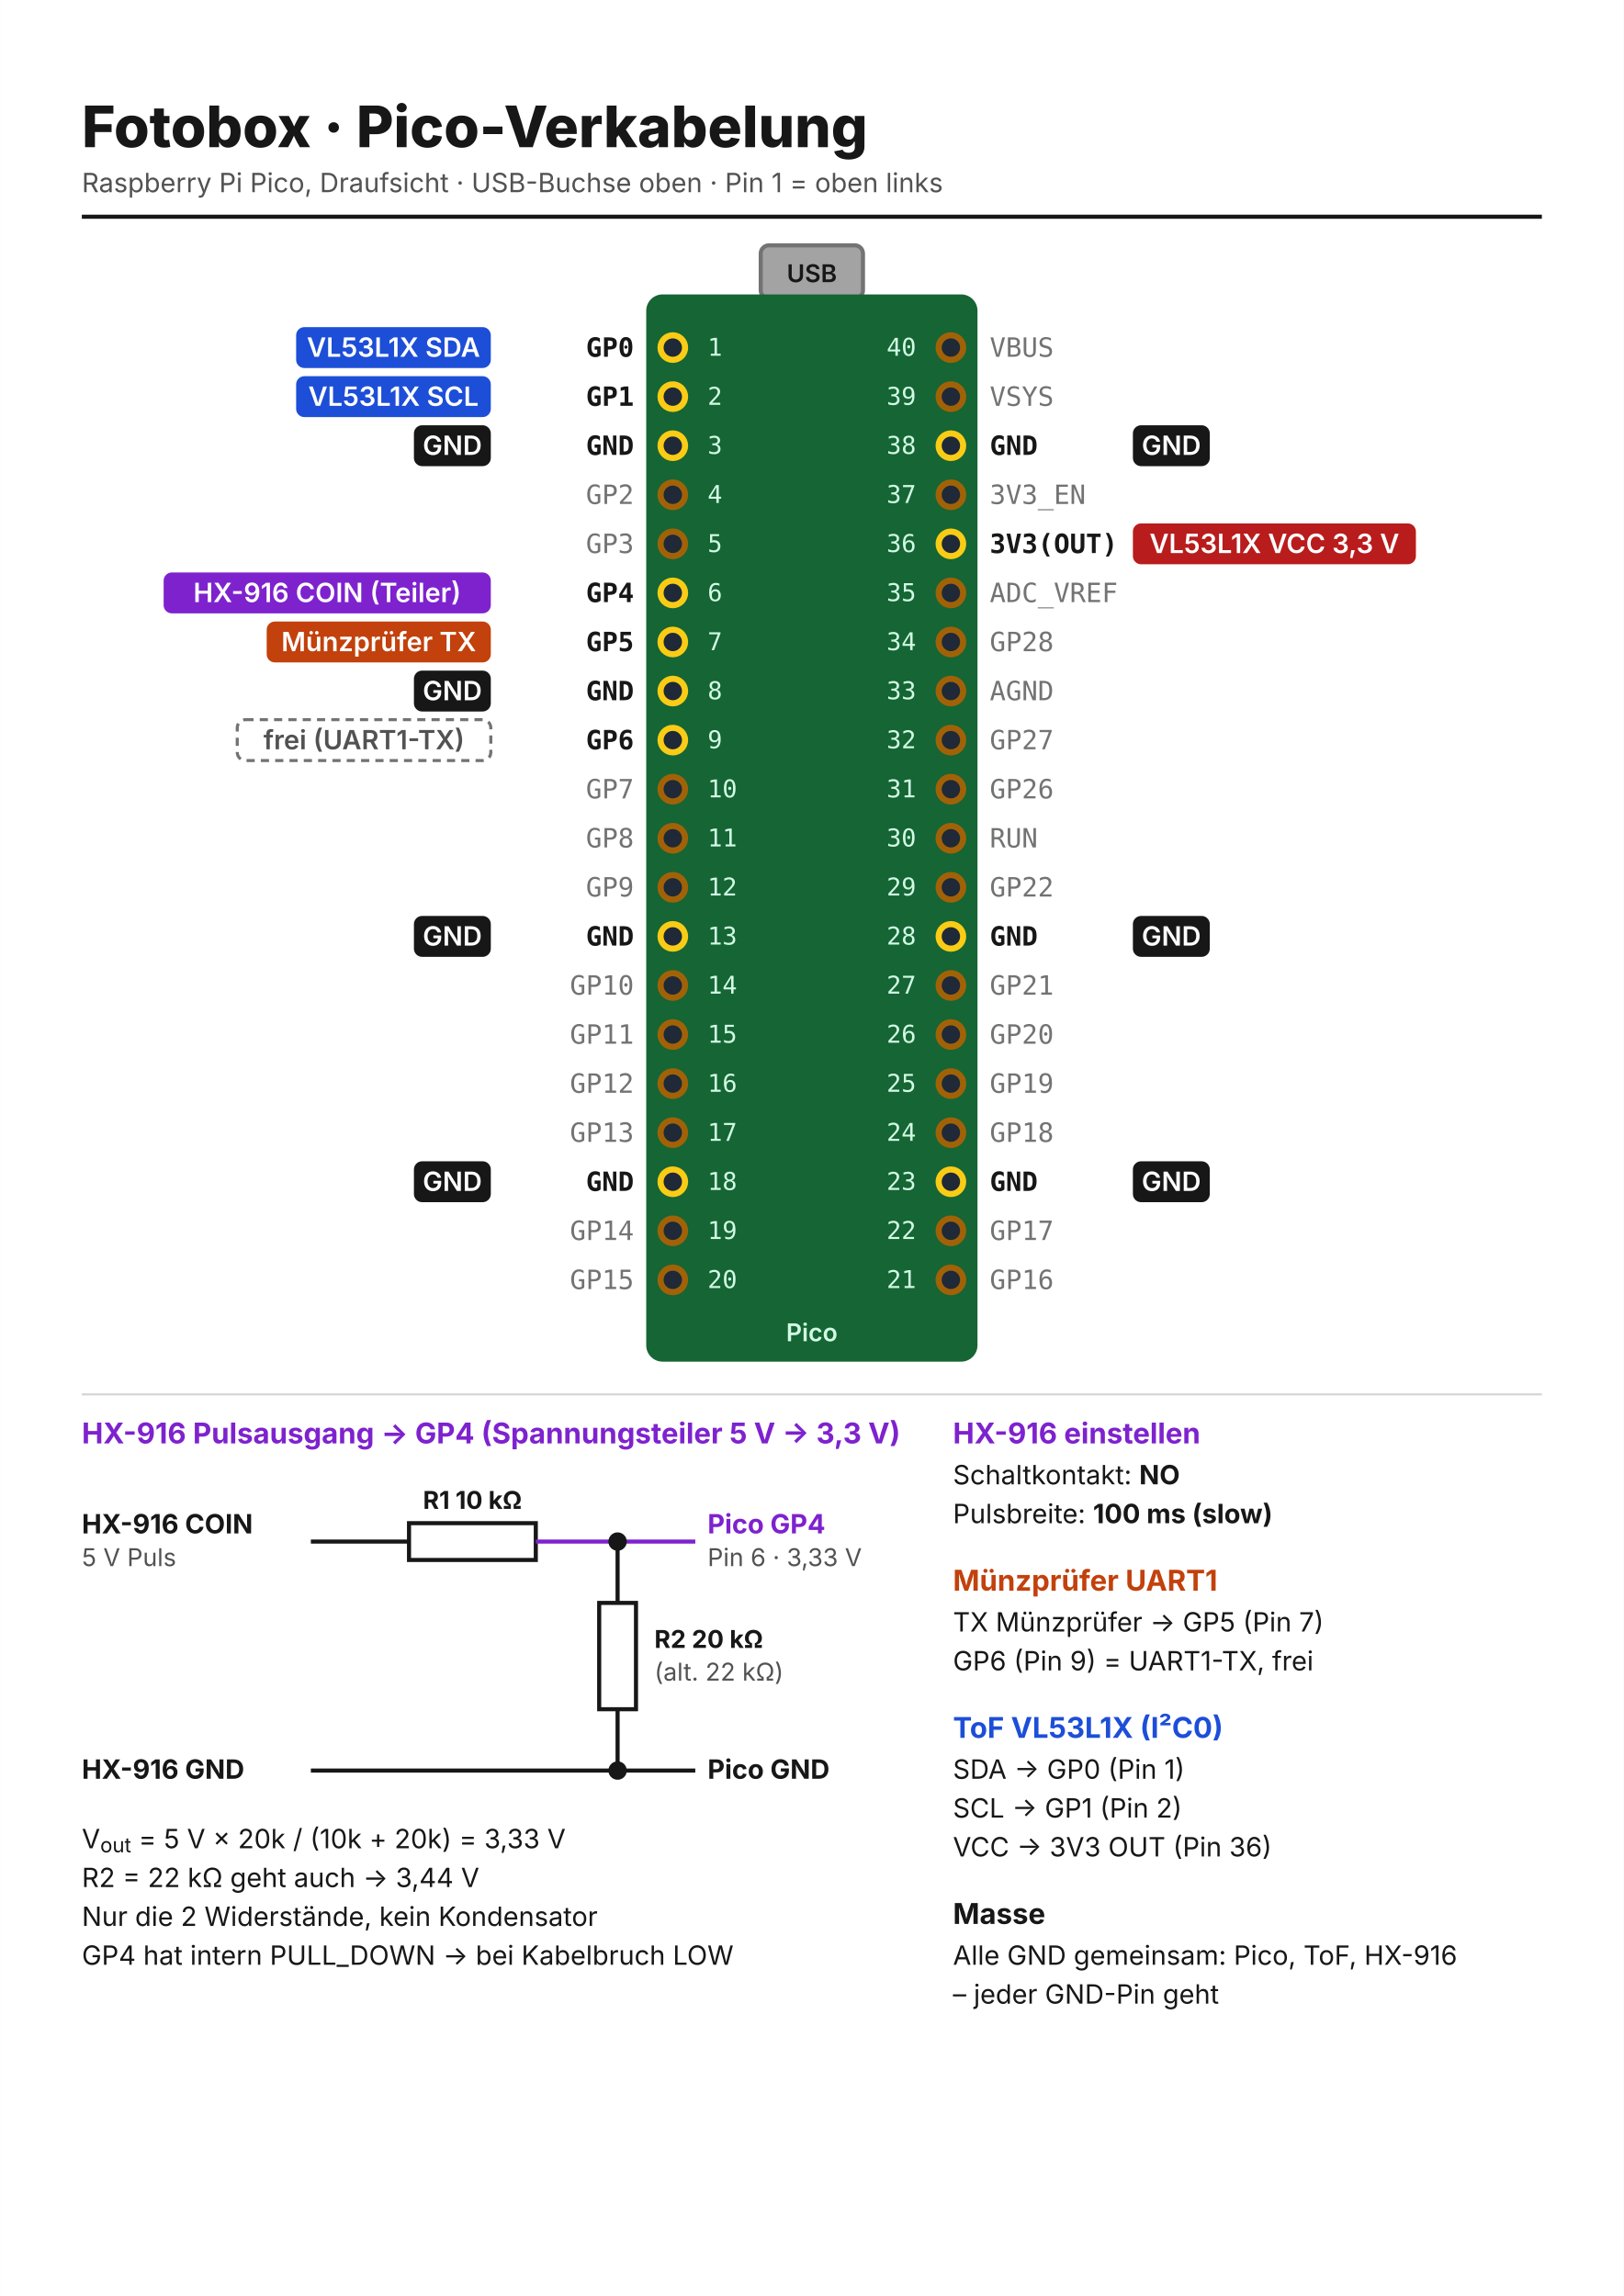
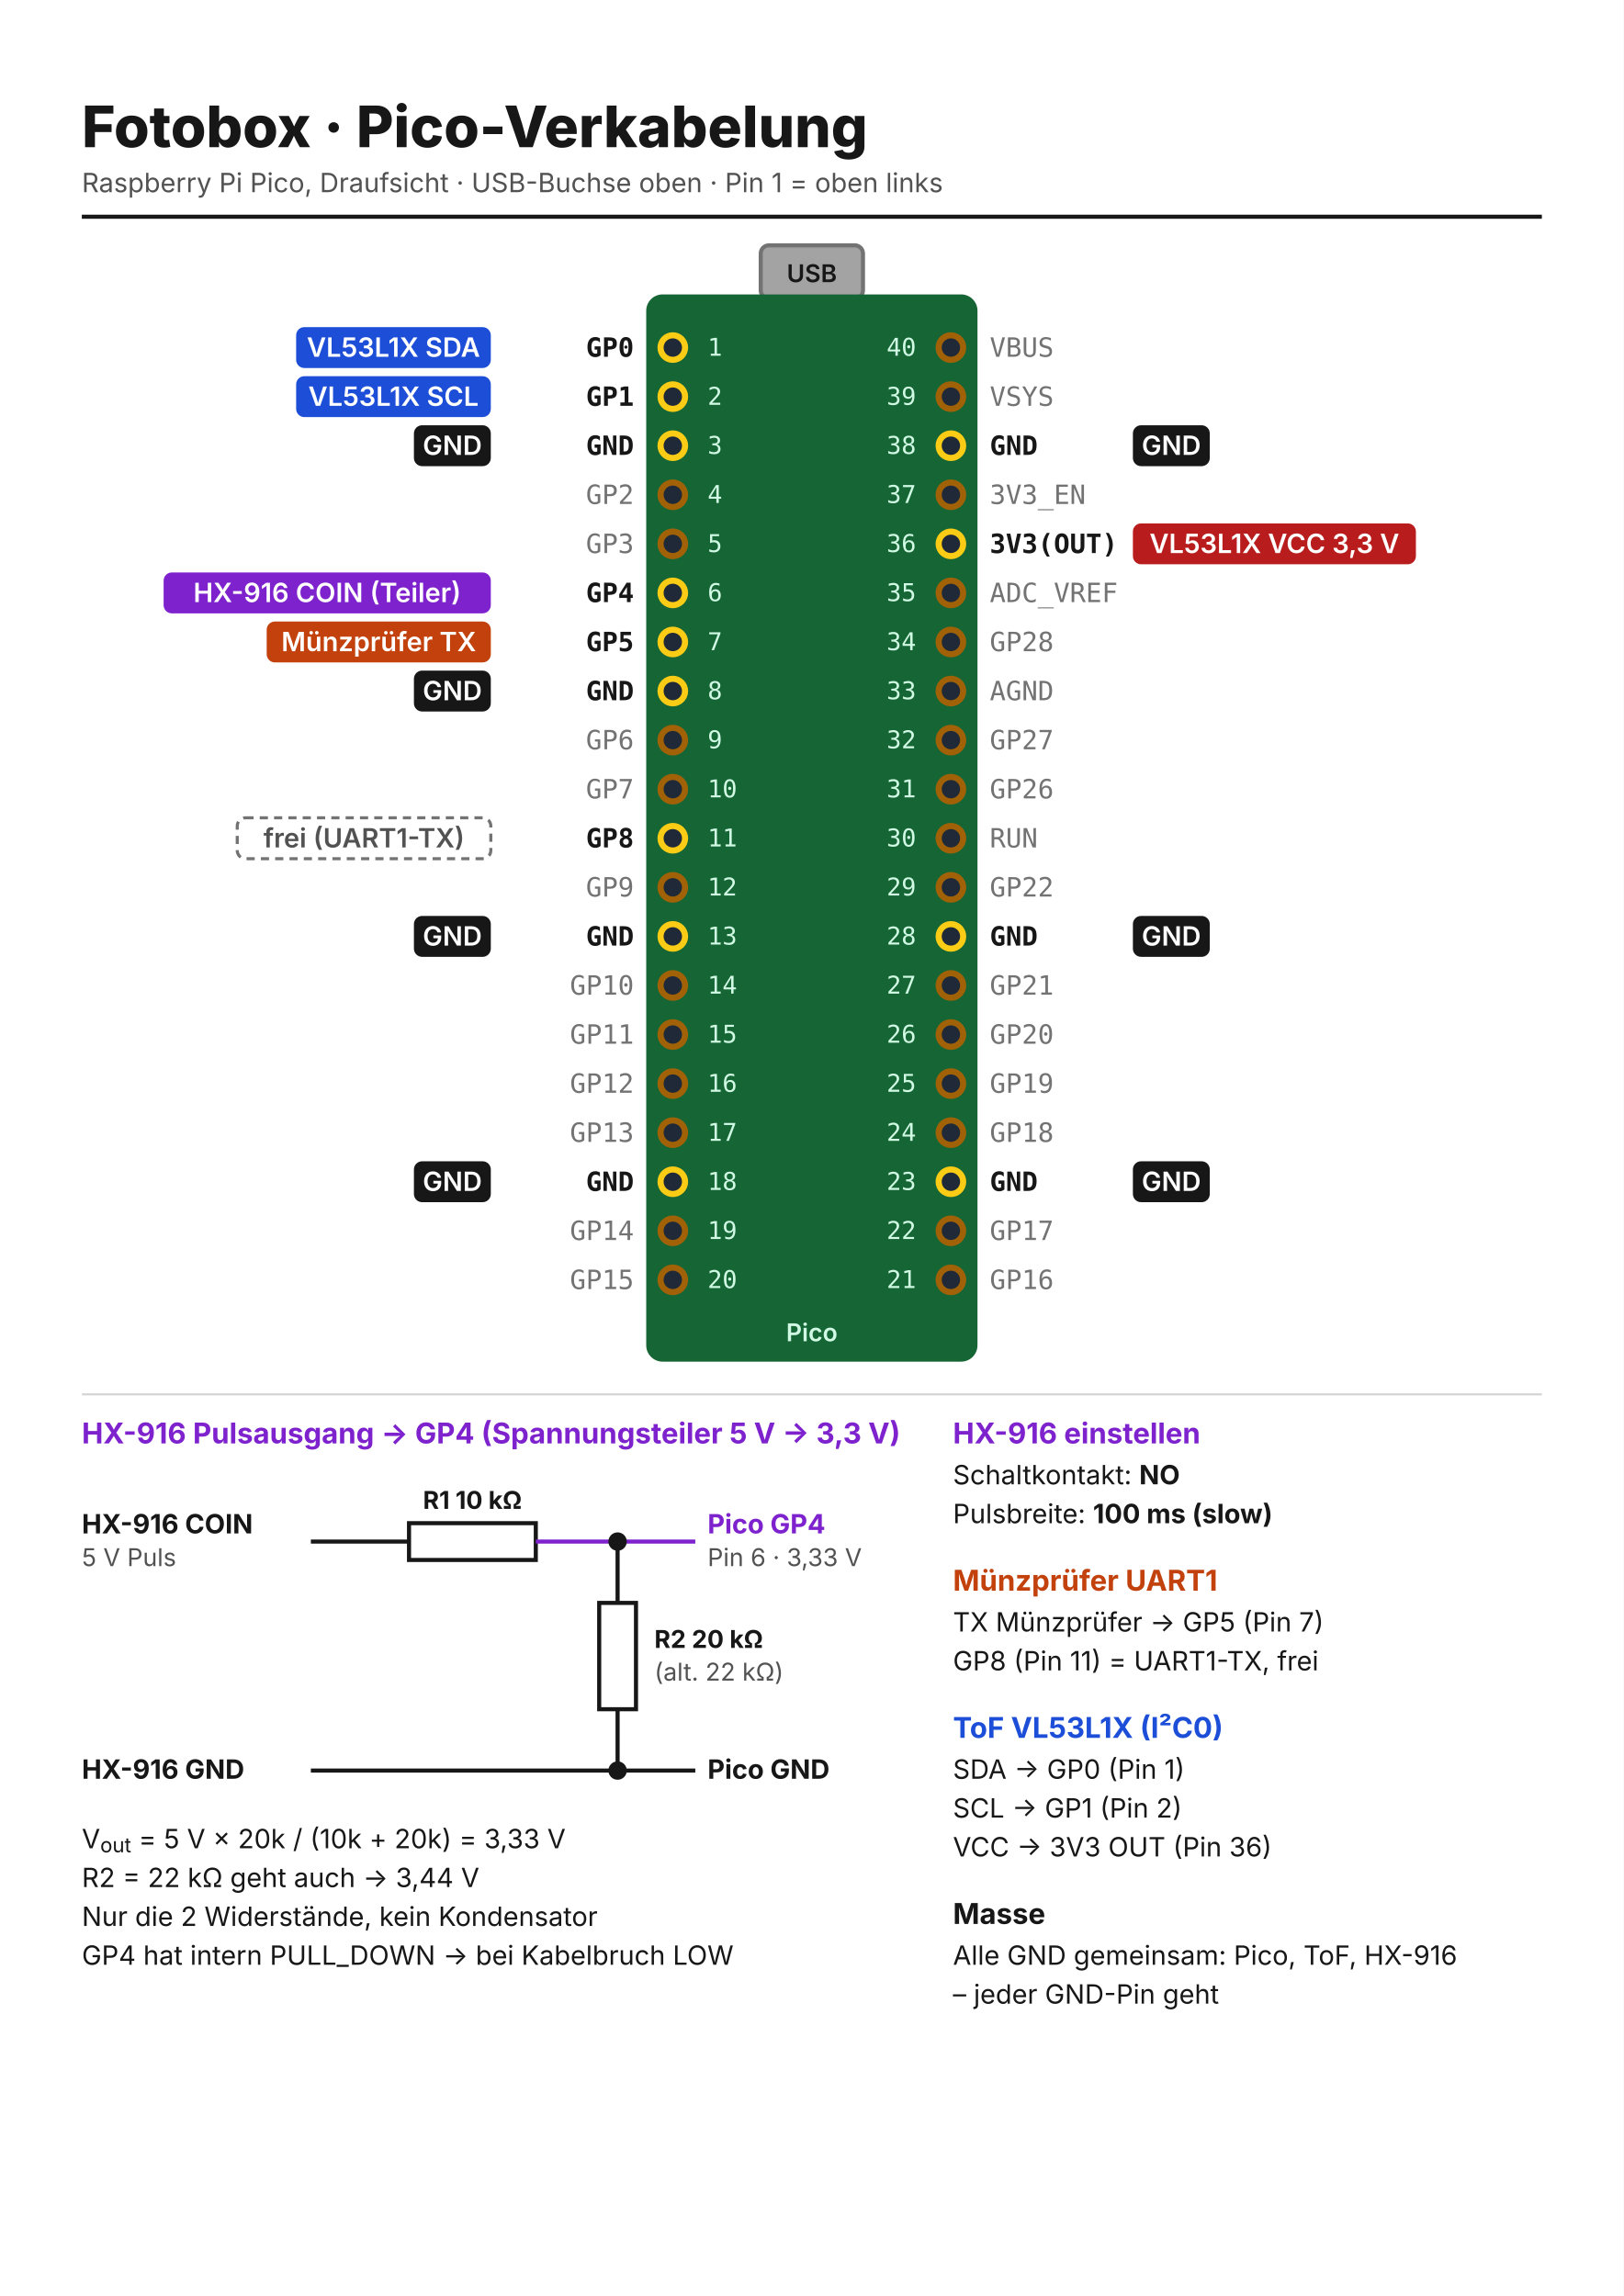
<svg xmlns="http://www.w3.org/2000/svg" width="210mm" height="297mm" viewBox="0 0 794 1123">
  <rect width="794" height="1123" fill="#fff" />
  <text x="40" y="72" font-family="Inter, Helvetica, Arial, sans-serif" font-size="28" font-weight="800" fill="#171717" text-anchor="start">Fotobox · Pico-Verkabelung</text>
  <text x="40" y="94" font-family="Inter, Helvetica, Arial, sans-serif" font-size="13" font-weight="400" fill="#525252" text-anchor="start">Raspberry Pi Pico, Draufsicht · USB-Buchse oben · Pin 1 = oben links</text>
  <line x1="40" y1="106" x2="754" y2="106" stroke="#171717" stroke-width="2" />
  <rect x="372" y="120" width="50" height="26" rx="4" fill="#a3a3a3" stroke="#737373" stroke-width="2" />
  <text x="397" y="138" font-family="Inter, Helvetica, Arial, sans-serif" font-size="12" font-weight="600" fill="#171717" text-anchor="middle">USB</text>
  <rect x="316" y="144" width="162" height="522" rx="8" fill="#166534" />
  <text x="397" y="656" font-family="Inter, Helvetica, Arial, sans-serif" font-size="12" font-weight="600" fill="#d1fae5" text-anchor="middle">Pico</text>
  <circle cx="329" cy="170.0" r="6" fill="#1f2937" stroke="#facc15" stroke-width="3" />
  <text x="346" y="174.0" font-family="JetBrains Mono, Consolas, Menlo, monospace" font-size="12" font-weight="400" fill="#d1fae5" text-anchor="start">1</text>
  <text x="310" y="174.5" font-family="JetBrains Mono, Consolas, Menlo, monospace" font-size="13" font-weight="700" fill="#171717" text-anchor="end">GP0</text>
  <rect x="144.8" y="160.0" width="95.2" height="20" rx="4" fill="#1d4ed8" />
  <text x="192.4" y="174.5" font-family="Inter, Helvetica, Arial, sans-serif" font-size="13" font-weight="600" fill="#fff" text-anchor="middle">VL53L1X SDA</text>
  <circle cx="465" cy="170.0" r="6" fill="#1f2937" stroke="#a16207" stroke-width="3" />
  <text x="448" y="174.0" font-family="JetBrains Mono, Consolas, Menlo, monospace" font-size="12" font-weight="400" fill="#d1fae5" text-anchor="end">40</text>
  <text x="484" y="174.5" font-family="JetBrains Mono, Consolas, Menlo, monospace" font-size="13" font-weight="400" fill="#737373" text-anchor="start">VBUS</text>
  <circle cx="329" cy="194.0" r="6" fill="#1f2937" stroke="#facc15" stroke-width="3" />
  <text x="346" y="198.0" font-family="JetBrains Mono, Consolas, Menlo, monospace" font-size="12" font-weight="400" fill="#d1fae5" text-anchor="start">2</text>
  <text x="310" y="198.5" font-family="JetBrains Mono, Consolas, Menlo, monospace" font-size="13" font-weight="700" fill="#171717" text-anchor="end">GP1</text>
  <rect x="144.8" y="184.0" width="95.2" height="20" rx="4" fill="#1d4ed8" />
  <text x="192.4" y="198.5" font-family="Inter, Helvetica, Arial, sans-serif" font-size="13" font-weight="600" fill="#fff" text-anchor="middle">VL53L1X SCL</text>
  <circle cx="465" cy="194.0" r="6" fill="#1f2937" stroke="#a16207" stroke-width="3" />
  <text x="448" y="198.0" font-family="JetBrains Mono, Consolas, Menlo, monospace" font-size="12" font-weight="400" fill="#d1fae5" text-anchor="end">39</text>
  <text x="484" y="198.5" font-family="JetBrains Mono, Consolas, Menlo, monospace" font-size="13" font-weight="400" fill="#737373" text-anchor="start">VSYS</text>
  <circle cx="329" cy="218.0" r="6" fill="#1f2937" stroke="#facc15" stroke-width="3" />
  <text x="346" y="222.0" font-family="JetBrains Mono, Consolas, Menlo, monospace" font-size="12" font-weight="400" fill="#d1fae5" text-anchor="start">3</text>
  <text x="310" y="222.5" font-family="JetBrains Mono, Consolas, Menlo, monospace" font-size="13" font-weight="700" fill="#171717" text-anchor="end">GND</text>
  <rect x="202.4" y="208.0" width="37.6" height="20" rx="4" fill="#171717" />
  <text x="221.2" y="222.5" font-family="Inter, Helvetica, Arial, sans-serif" font-size="13" font-weight="600" fill="#fff" text-anchor="middle">GND</text>
  <circle cx="465" cy="218.0" r="6" fill="#1f2937" stroke="#facc15" stroke-width="3" />
  <text x="448" y="222.0" font-family="JetBrains Mono, Consolas, Menlo, monospace" font-size="12" font-weight="400" fill="#d1fae5" text-anchor="end">38</text>
  <text x="484" y="222.5" font-family="JetBrains Mono, Consolas, Menlo, monospace" font-size="13" font-weight="700" fill="#171717" text-anchor="start">GND</text>
  <rect x="554.0" y="208.0" width="37.6" height="20" rx="4" fill="#171717" />
  <text x="572.8" y="222.5" font-family="Inter, Helvetica, Arial, sans-serif" font-size="13" font-weight="600" fill="#fff" text-anchor="middle">GND</text>
  <circle cx="329" cy="242.0" r="6" fill="#1f2937" stroke="#a16207" stroke-width="3" />
  <text x="346" y="246.0" font-family="JetBrains Mono, Consolas, Menlo, monospace" font-size="12" font-weight="400" fill="#d1fae5" text-anchor="start">4</text>
  <text x="310" y="246.5" font-family="JetBrains Mono, Consolas, Menlo, monospace" font-size="13" font-weight="400" fill="#737373" text-anchor="end">GP2</text>
  <circle cx="465" cy="242.0" r="6" fill="#1f2937" stroke="#a16207" stroke-width="3" />
  <text x="448" y="246.0" font-family="JetBrains Mono, Consolas, Menlo, monospace" font-size="12" font-weight="400" fill="#d1fae5" text-anchor="end">37</text>
  <text x="484" y="246.5" font-family="JetBrains Mono, Consolas, Menlo, monospace" font-size="13" font-weight="400" fill="#737373" text-anchor="start">3V3_EN</text>
  <circle cx="329" cy="266.0" r="6" fill="#1f2937" stroke="#a16207" stroke-width="3" />
  <text x="346" y="270.0" font-family="JetBrains Mono, Consolas, Menlo, monospace" font-size="12" font-weight="400" fill="#d1fae5" text-anchor="start">5</text>
  <text x="310" y="270.5" font-family="JetBrains Mono, Consolas, Menlo, monospace" font-size="13" font-weight="400" fill="#737373" text-anchor="end">GP3</text>
  <circle cx="465" cy="266.0" r="6" fill="#1f2937" stroke="#facc15" stroke-width="3" />
  <text x="448" y="270.0" font-family="JetBrains Mono, Consolas, Menlo, monospace" font-size="12" font-weight="400" fill="#d1fae5" text-anchor="end">36</text>
  <text x="484" y="270.5" font-family="JetBrains Mono, Consolas, Menlo, monospace" font-size="13" font-weight="700" fill="#171717" text-anchor="start">3V3(OUT)</text>
  <rect x="554.0" y="256.0" width="138.4" height="20" rx="4" fill="#b91c1c" />
  <text x="623.2" y="270.5" font-family="Inter, Helvetica, Arial, sans-serif" font-size="13" font-weight="600" fill="#fff" text-anchor="middle">VL53L1X VCC 3,3 V</text>
  <circle cx="329" cy="290.0" r="6" fill="#1f2937" stroke="#facc15" stroke-width="3" />
  <text x="346" y="294.0" font-family="JetBrains Mono, Consolas, Menlo, monospace" font-size="12" font-weight="400" fill="#d1fae5" text-anchor="start">6</text>
  <text x="310" y="294.5" font-family="JetBrains Mono, Consolas, Menlo, monospace" font-size="13" font-weight="700" fill="#171717" text-anchor="end">GP4</text>
  <rect x="80.0" y="280.0" width="160.0" height="20" rx="4" fill="#7e22ce" />
  <text x="160.0" y="294.5" font-family="Inter, Helvetica, Arial, sans-serif" font-size="13" font-weight="600" fill="#fff" text-anchor="middle">HX-916 COIN (Teiler)</text>
  <circle cx="465" cy="290.0" r="6" fill="#1f2937" stroke="#a16207" stroke-width="3" />
  <text x="448" y="294.0" font-family="JetBrains Mono, Consolas, Menlo, monospace" font-size="12" font-weight="400" fill="#d1fae5" text-anchor="end">35</text>
  <text x="484" y="294.5" font-family="JetBrains Mono, Consolas, Menlo, monospace" font-size="13" font-weight="400" fill="#737373" text-anchor="start">ADC_VREF</text>
  <circle cx="329" cy="314.0" r="6" fill="#1f2937" stroke="#facc15" stroke-width="3" />
  <text x="346" y="318.0" font-family="JetBrains Mono, Consolas, Menlo, monospace" font-size="12" font-weight="400" fill="#d1fae5" text-anchor="start">7</text>
  <text x="310" y="318.5" font-family="JetBrains Mono, Consolas, Menlo, monospace" font-size="13" font-weight="700" fill="#171717" text-anchor="end">GP5</text>
  <rect x="130.4" y="304.0" width="109.6" height="20" rx="4" fill="#c2410c" />
  <text x="185.2" y="318.5" font-family="Inter, Helvetica, Arial, sans-serif" font-size="13" font-weight="600" fill="#fff" text-anchor="middle">Münzprüfer TX</text>
  <circle cx="465" cy="314.0" r="6" fill="#1f2937" stroke="#a16207" stroke-width="3" />
  <text x="448" y="318.0" font-family="JetBrains Mono, Consolas, Menlo, monospace" font-size="12" font-weight="400" fill="#d1fae5" text-anchor="end">34</text>
  <text x="484" y="318.5" font-family="JetBrains Mono, Consolas, Menlo, monospace" font-size="13" font-weight="400" fill="#737373" text-anchor="start">GP28</text>
  <circle cx="329" cy="338.0" r="6" fill="#1f2937" stroke="#facc15" stroke-width="3" />
  <text x="346" y="342.0" font-family="JetBrains Mono, Consolas, Menlo, monospace" font-size="12" font-weight="400" fill="#d1fae5" text-anchor="start">8</text>
  <text x="310" y="342.5" font-family="JetBrains Mono, Consolas, Menlo, monospace" font-size="13" font-weight="700" fill="#171717" text-anchor="end">GND</text>
  <rect x="202.4" y="328.0" width="37.6" height="20" rx="4" fill="#171717" />
  <text x="221.2" y="342.5" font-family="Inter, Helvetica, Arial, sans-serif" font-size="13" font-weight="600" fill="#fff" text-anchor="middle">GND</text>
  <circle cx="465" cy="338.0" r="6" fill="#1f2937" stroke="#a16207" stroke-width="3" />
  <text x="448" y="342.0" font-family="JetBrains Mono, Consolas, Menlo, monospace" font-size="12" font-weight="400" fill="#d1fae5" text-anchor="end">33</text>
  <text x="484" y="342.5" font-family="JetBrains Mono, Consolas, Menlo, monospace" font-size="13" font-weight="400" fill="#737373" text-anchor="start">AGND</text>
-   <circle cx="329" cy="362.0" r="6" fill="#1f2937" stroke="#facc15" stroke-width="3" />
+   <circle cx="329" cy="362.0" r="6" fill="#1f2937" stroke="#a16207" stroke-width="3" />
  <text x="346" y="366.0" font-family="JetBrains Mono, Consolas, Menlo, monospace" font-size="12" font-weight="400" fill="#d1fae5" text-anchor="start">9</text>
-   <text x="310" y="366.5" font-family="JetBrains Mono, Consolas, Menlo, monospace" font-size="13" font-weight="700" fill="#171717" text-anchor="end">GP6</text>
-   <rect x="116.0" y="352.0" width="124.0" height="20" rx="4" fill="#fff" stroke="#737373" stroke-width="1.5" stroke-dasharray="4 3" />
-   <text x="178.0" y="366.5" font-family="Inter, Helvetica, Arial, sans-serif" font-size="13" font-weight="600" fill="#525252" text-anchor="middle">frei (UART1-TX)</text>
+   <text x="310" y="366.5" font-family="JetBrains Mono, Consolas, Menlo, monospace" font-size="13" font-weight="400" fill="#737373" text-anchor="end">GP6</text>
  <circle cx="465" cy="362.0" r="6" fill="#1f2937" stroke="#a16207" stroke-width="3" />
  <text x="448" y="366.0" font-family="JetBrains Mono, Consolas, Menlo, monospace" font-size="12" font-weight="400" fill="#d1fae5" text-anchor="end">32</text>
  <text x="484" y="366.5" font-family="JetBrains Mono, Consolas, Menlo, monospace" font-size="13" font-weight="400" fill="#737373" text-anchor="start">GP27</text>
  <circle cx="329" cy="386.0" r="6" fill="#1f2937" stroke="#a16207" stroke-width="3" />
  <text x="346" y="390.0" font-family="JetBrains Mono, Consolas, Menlo, monospace" font-size="12" font-weight="400" fill="#d1fae5" text-anchor="start">10</text>
  <text x="310" y="390.5" font-family="JetBrains Mono, Consolas, Menlo, monospace" font-size="13" font-weight="400" fill="#737373" text-anchor="end">GP7</text>
  <circle cx="465" cy="386.0" r="6" fill="#1f2937" stroke="#a16207" stroke-width="3" />
  <text x="448" y="390.0" font-family="JetBrains Mono, Consolas, Menlo, monospace" font-size="12" font-weight="400" fill="#d1fae5" text-anchor="end">31</text>
  <text x="484" y="390.5" font-family="JetBrains Mono, Consolas, Menlo, monospace" font-size="13" font-weight="400" fill="#737373" text-anchor="start">GP26</text>
-   <circle cx="329" cy="410.0" r="6" fill="#1f2937" stroke="#a16207" stroke-width="3" />
+   <circle cx="329" cy="410.0" r="6" fill="#1f2937" stroke="#facc15" stroke-width="3" />
  <text x="346" y="414.0" font-family="JetBrains Mono, Consolas, Menlo, monospace" font-size="12" font-weight="400" fill="#d1fae5" text-anchor="start">11</text>
-   <text x="310" y="414.5" font-family="JetBrains Mono, Consolas, Menlo, monospace" font-size="13" font-weight="400" fill="#737373" text-anchor="end">GP8</text>
+   <text x="310" y="414.5" font-family="JetBrains Mono, Consolas, Menlo, monospace" font-size="13" font-weight="700" fill="#171717" text-anchor="end">GP8</text>
+   <rect x="116.0" y="400.0" width="124.0" height="20" rx="4" fill="#fff" stroke="#737373" stroke-width="1.5" stroke-dasharray="4 3" />
+   <text x="178.0" y="414.5" font-family="Inter, Helvetica, Arial, sans-serif" font-size="13" font-weight="600" fill="#525252" text-anchor="middle">frei (UART1-TX)</text>
  <circle cx="465" cy="410.0" r="6" fill="#1f2937" stroke="#a16207" stroke-width="3" />
  <text x="448" y="414.0" font-family="JetBrains Mono, Consolas, Menlo, monospace" font-size="12" font-weight="400" fill="#d1fae5" text-anchor="end">30</text>
  <text x="484" y="414.5" font-family="JetBrains Mono, Consolas, Menlo, monospace" font-size="13" font-weight="400" fill="#737373" text-anchor="start">RUN</text>
  <circle cx="329" cy="434.0" r="6" fill="#1f2937" stroke="#a16207" stroke-width="3" />
  <text x="346" y="438.0" font-family="JetBrains Mono, Consolas, Menlo, monospace" font-size="12" font-weight="400" fill="#d1fae5" text-anchor="start">12</text>
  <text x="310" y="438.5" font-family="JetBrains Mono, Consolas, Menlo, monospace" font-size="13" font-weight="400" fill="#737373" text-anchor="end">GP9</text>
  <circle cx="465" cy="434.0" r="6" fill="#1f2937" stroke="#a16207" stroke-width="3" />
  <text x="448" y="438.0" font-family="JetBrains Mono, Consolas, Menlo, monospace" font-size="12" font-weight="400" fill="#d1fae5" text-anchor="end">29</text>
  <text x="484" y="438.5" font-family="JetBrains Mono, Consolas, Menlo, monospace" font-size="13" font-weight="400" fill="#737373" text-anchor="start">GP22</text>
  <circle cx="329" cy="458.0" r="6" fill="#1f2937" stroke="#facc15" stroke-width="3" />
  <text x="346" y="462.0" font-family="JetBrains Mono, Consolas, Menlo, monospace" font-size="12" font-weight="400" fill="#d1fae5" text-anchor="start">13</text>
  <text x="310" y="462.5" font-family="JetBrains Mono, Consolas, Menlo, monospace" font-size="13" font-weight="700" fill="#171717" text-anchor="end">GND</text>
  <rect x="202.4" y="448.0" width="37.6" height="20" rx="4" fill="#171717" />
  <text x="221.2" y="462.5" font-family="Inter, Helvetica, Arial, sans-serif" font-size="13" font-weight="600" fill="#fff" text-anchor="middle">GND</text>
  <circle cx="465" cy="458.0" r="6" fill="#1f2937" stroke="#facc15" stroke-width="3" />
  <text x="448" y="462.0" font-family="JetBrains Mono, Consolas, Menlo, monospace" font-size="12" font-weight="400" fill="#d1fae5" text-anchor="end">28</text>
  <text x="484" y="462.5" font-family="JetBrains Mono, Consolas, Menlo, monospace" font-size="13" font-weight="700" fill="#171717" text-anchor="start">GND</text>
  <rect x="554.0" y="448.0" width="37.6" height="20" rx="4" fill="#171717" />
  <text x="572.8" y="462.5" font-family="Inter, Helvetica, Arial, sans-serif" font-size="13" font-weight="600" fill="#fff" text-anchor="middle">GND</text>
  <circle cx="329" cy="482.0" r="6" fill="#1f2937" stroke="#a16207" stroke-width="3" />
  <text x="346" y="486.0" font-family="JetBrains Mono, Consolas, Menlo, monospace" font-size="12" font-weight="400" fill="#d1fae5" text-anchor="start">14</text>
  <text x="310" y="486.5" font-family="JetBrains Mono, Consolas, Menlo, monospace" font-size="13" font-weight="400" fill="#737373" text-anchor="end">GP10</text>
  <circle cx="465" cy="482.0" r="6" fill="#1f2937" stroke="#a16207" stroke-width="3" />
  <text x="448" y="486.0" font-family="JetBrains Mono, Consolas, Menlo, monospace" font-size="12" font-weight="400" fill="#d1fae5" text-anchor="end">27</text>
  <text x="484" y="486.5" font-family="JetBrains Mono, Consolas, Menlo, monospace" font-size="13" font-weight="400" fill="#737373" text-anchor="start">GP21</text>
  <circle cx="329" cy="506.0" r="6" fill="#1f2937" stroke="#a16207" stroke-width="3" />
  <text x="346" y="510.0" font-family="JetBrains Mono, Consolas, Menlo, monospace" font-size="12" font-weight="400" fill="#d1fae5" text-anchor="start">15</text>
  <text x="310" y="510.5" font-family="JetBrains Mono, Consolas, Menlo, monospace" font-size="13" font-weight="400" fill="#737373" text-anchor="end">GP11</text>
  <circle cx="465" cy="506.0" r="6" fill="#1f2937" stroke="#a16207" stroke-width="3" />
  <text x="448" y="510.0" font-family="JetBrains Mono, Consolas, Menlo, monospace" font-size="12" font-weight="400" fill="#d1fae5" text-anchor="end">26</text>
  <text x="484" y="510.5" font-family="JetBrains Mono, Consolas, Menlo, monospace" font-size="13" font-weight="400" fill="#737373" text-anchor="start">GP20</text>
  <circle cx="329" cy="530.0" r="6" fill="#1f2937" stroke="#a16207" stroke-width="3" />
  <text x="346" y="534.0" font-family="JetBrains Mono, Consolas, Menlo, monospace" font-size="12" font-weight="400" fill="#d1fae5" text-anchor="start">16</text>
  <text x="310" y="534.5" font-family="JetBrains Mono, Consolas, Menlo, monospace" font-size="13" font-weight="400" fill="#737373" text-anchor="end">GP12</text>
  <circle cx="465" cy="530.0" r="6" fill="#1f2937" stroke="#a16207" stroke-width="3" />
  <text x="448" y="534.0" font-family="JetBrains Mono, Consolas, Menlo, monospace" font-size="12" font-weight="400" fill="#d1fae5" text-anchor="end">25</text>
  <text x="484" y="534.5" font-family="JetBrains Mono, Consolas, Menlo, monospace" font-size="13" font-weight="400" fill="#737373" text-anchor="start">GP19</text>
  <circle cx="329" cy="554.0" r="6" fill="#1f2937" stroke="#a16207" stroke-width="3" />
  <text x="346" y="558.0" font-family="JetBrains Mono, Consolas, Menlo, monospace" font-size="12" font-weight="400" fill="#d1fae5" text-anchor="start">17</text>
  <text x="310" y="558.5" font-family="JetBrains Mono, Consolas, Menlo, monospace" font-size="13" font-weight="400" fill="#737373" text-anchor="end">GP13</text>
  <circle cx="465" cy="554.0" r="6" fill="#1f2937" stroke="#a16207" stroke-width="3" />
  <text x="448" y="558.0" font-family="JetBrains Mono, Consolas, Menlo, monospace" font-size="12" font-weight="400" fill="#d1fae5" text-anchor="end">24</text>
  <text x="484" y="558.5" font-family="JetBrains Mono, Consolas, Menlo, monospace" font-size="13" font-weight="400" fill="#737373" text-anchor="start">GP18</text>
  <circle cx="329" cy="578.0" r="6" fill="#1f2937" stroke="#facc15" stroke-width="3" />
  <text x="346" y="582.0" font-family="JetBrains Mono, Consolas, Menlo, monospace" font-size="12" font-weight="400" fill="#d1fae5" text-anchor="start">18</text>
  <text x="310" y="582.5" font-family="JetBrains Mono, Consolas, Menlo, monospace" font-size="13" font-weight="700" fill="#171717" text-anchor="end">GND</text>
  <rect x="202.4" y="568.0" width="37.6" height="20" rx="4" fill="#171717" />
  <text x="221.2" y="582.5" font-family="Inter, Helvetica, Arial, sans-serif" font-size="13" font-weight="600" fill="#fff" text-anchor="middle">GND</text>
  <circle cx="465" cy="578.0" r="6" fill="#1f2937" stroke="#facc15" stroke-width="3" />
  <text x="448" y="582.0" font-family="JetBrains Mono, Consolas, Menlo, monospace" font-size="12" font-weight="400" fill="#d1fae5" text-anchor="end">23</text>
  <text x="484" y="582.5" font-family="JetBrains Mono, Consolas, Menlo, monospace" font-size="13" font-weight="700" fill="#171717" text-anchor="start">GND</text>
  <rect x="554.0" y="568.0" width="37.6" height="20" rx="4" fill="#171717" />
  <text x="572.8" y="582.5" font-family="Inter, Helvetica, Arial, sans-serif" font-size="13" font-weight="600" fill="#fff" text-anchor="middle">GND</text>
  <circle cx="329" cy="602.0" r="6" fill="#1f2937" stroke="#a16207" stroke-width="3" />
  <text x="346" y="606.0" font-family="JetBrains Mono, Consolas, Menlo, monospace" font-size="12" font-weight="400" fill="#d1fae5" text-anchor="start">19</text>
  <text x="310" y="606.5" font-family="JetBrains Mono, Consolas, Menlo, monospace" font-size="13" font-weight="400" fill="#737373" text-anchor="end">GP14</text>
  <circle cx="465" cy="602.0" r="6" fill="#1f2937" stroke="#a16207" stroke-width="3" />
  <text x="448" y="606.0" font-family="JetBrains Mono, Consolas, Menlo, monospace" font-size="12" font-weight="400" fill="#d1fae5" text-anchor="end">22</text>
  <text x="484" y="606.5" font-family="JetBrains Mono, Consolas, Menlo, monospace" font-size="13" font-weight="400" fill="#737373" text-anchor="start">GP17</text>
  <circle cx="329" cy="626.0" r="6" fill="#1f2937" stroke="#a16207" stroke-width="3" />
  <text x="346" y="630.0" font-family="JetBrains Mono, Consolas, Menlo, monospace" font-size="12" font-weight="400" fill="#d1fae5" text-anchor="start">20</text>
  <text x="310" y="630.5" font-family="JetBrains Mono, Consolas, Menlo, monospace" font-size="13" font-weight="400" fill="#737373" text-anchor="end">GP15</text>
  <circle cx="465" cy="626.0" r="6" fill="#1f2937" stroke="#a16207" stroke-width="3" />
  <text x="448" y="630.0" font-family="JetBrains Mono, Consolas, Menlo, monospace" font-size="12" font-weight="400" fill="#d1fae5" text-anchor="end">21</text>
  <text x="484" y="630.5" font-family="JetBrains Mono, Consolas, Menlo, monospace" font-size="13" font-weight="400" fill="#737373" text-anchor="start">GP16</text>
  <line x1="40" y1="682" x2="754" y2="682" stroke="#d4d4d4" stroke-width="1" />
  <text x="40" y="706" font-family="Inter, Helvetica, Arial, sans-serif" font-size="14" font-weight="700" fill="#7e22ce" text-anchor="start">HX-916 Pulsausgang → GP4 (Spannungsteiler 5 V → 3,3 V)</text>
  <line x1="152" y1="754" x2="200" y2="754" stroke="#171717" stroke-width="2" />
  <rect x="200" y="745" width="62" height="18" fill="#fff" stroke="#171717" stroke-width="2" />
  <line x1="262" y1="754" x2="340" y2="754" stroke="#7e22ce" stroke-width="2" />
  <line x1="302" y1="754" x2="302" y2="784" stroke="#171717" stroke-width="2" />
  <rect x="293" y="784" width="18" height="52" fill="#fff" stroke="#171717" stroke-width="2" />
  <line x1="302" y1="836" x2="302" y2="866" stroke="#171717" stroke-width="2" />
  <line x1="152" y1="866" x2="340" y2="866" stroke="#171717" stroke-width="2" />
  <circle cx="302" cy="754" r="4.5" fill="#171717" />
  <circle cx="302" cy="866" r="4.5" fill="#171717" />
  <text x="40" y="750" font-family="Inter, Helvetica, Arial, sans-serif" font-size="13" font-weight="700" fill="#171717" text-anchor="start">HX-916 COIN</text>
  <text x="40" y="766" font-family="Inter, Helvetica, Arial, sans-serif" font-size="12" font-weight="400" fill="#525252" text-anchor="start">5 V Puls</text>
  <text x="40" y="870" font-family="Inter, Helvetica, Arial, sans-serif" font-size="13" font-weight="700" fill="#171717" text-anchor="start">HX-916 GND</text>
  <text x="231" y="738" font-family="Inter, Helvetica, Arial, sans-serif" font-size="12" font-weight="700" fill="#171717" text-anchor="middle">R1 10 kΩ</text>
  <text x="320" y="806" font-family="Inter, Helvetica, Arial, sans-serif" font-size="12" font-weight="700" fill="#171717" text-anchor="start">R2 20 kΩ</text>
  <text x="320" y="822" font-family="Inter, Helvetica, Arial, sans-serif" font-size="12" font-weight="400" fill="#525252" text-anchor="start">(alt. 22 kΩ)</text>
  <text x="346" y="750" font-family="Inter, Helvetica, Arial, sans-serif" font-size="13" font-weight="700" fill="#7e22ce" text-anchor="start">Pico GP4</text>
  <text x="346" y="766" font-family="Inter, Helvetica, Arial, sans-serif" font-size="12" font-weight="400" fill="#525252" text-anchor="start">Pin 6 · 3,33 V</text>
  <text x="346" y="870" font-family="Inter, Helvetica, Arial, sans-serif" font-size="13" font-weight="700" fill="#171717" text-anchor="start">Pico GND</text>
  <text x="40" y="904" font-family="Inter, Helvetica, Arial, sans-serif" font-size="13" font-weight="400" fill="#171717" text-anchor="start">V<tspan baseline-shift="sub" font-size="10">out</tspan> = 5 V × 20k / (10k + 20k) = 3,33 V</text>
  <text x="40" y="923" font-family="Inter, Helvetica, Arial, sans-serif" font-size="13" font-weight="400" fill="#171717" text-anchor="start">R2 = 22 kΩ geht auch → 3,44 V</text>
  <text x="40" y="942" font-family="Inter, Helvetica, Arial, sans-serif" font-size="13" font-weight="400" fill="#171717" text-anchor="start">Nur die 2 Widerstände, kein Kondensator</text>
  <text x="40" y="961" font-family="Inter, Helvetica, Arial, sans-serif" font-size="13" font-weight="400" fill="#171717" text-anchor="start">GP4 hat intern PULL_DOWN → bei Kabelbruch LOW</text>
  <text x="466" y="706" font-family="Inter, Helvetica, Arial, sans-serif" font-size="14" font-weight="700" fill="#7e22ce" text-anchor="start">HX-916 einstellen</text>
  <text x="466" y="726" font-family="Inter, Helvetica, Arial, sans-serif" font-size="13" font-weight="400" fill="#171717" text-anchor="start">Schaltkontakt: <tspan font-weight="700">NO</tspan>
  </text>
  <text x="466" y="745" font-family="Inter, Helvetica, Arial, sans-serif" font-size="13" font-weight="400" fill="#171717" text-anchor="start">Pulsbreite: <tspan font-weight="700">100 ms (slow)</tspan>
  </text>
  <text x="466" y="778" font-family="Inter, Helvetica, Arial, sans-serif" font-size="14" font-weight="700" fill="#c2410c" text-anchor="start">Münzprüfer UART1</text>
  <text x="466" y="798" font-family="Inter, Helvetica, Arial, sans-serif" font-size="13" font-weight="400" fill="#171717" text-anchor="start">TX Münzprüfer → GP5 (Pin 7)</text>
-   <text x="466" y="817" font-family="Inter, Helvetica, Arial, sans-serif" font-size="13" font-weight="400" fill="#171717" text-anchor="start">GP6 (Pin 9) = UART1-TX, frei</text>
+   <text x="466" y="817" font-family="Inter, Helvetica, Arial, sans-serif" font-size="13" font-weight="400" fill="#171717" text-anchor="start">GP8 (Pin 11) = UART1-TX, frei</text>
  <text x="466" y="850" font-family="Inter, Helvetica, Arial, sans-serif" font-size="14" font-weight="700" fill="#1d4ed8" text-anchor="start">ToF VL53L1X (I²C0)</text>
  <text x="466" y="870" font-family="Inter, Helvetica, Arial, sans-serif" font-size="13" font-weight="400" fill="#171717" text-anchor="start">SDA → GP0 (Pin 1)</text>
  <text x="466" y="889" font-family="Inter, Helvetica, Arial, sans-serif" font-size="13" font-weight="400" fill="#171717" text-anchor="start">SCL → GP1 (Pin 2)</text>
  <text x="466" y="908" font-family="Inter, Helvetica, Arial, sans-serif" font-size="13" font-weight="400" fill="#171717" text-anchor="start">VCC → 3V3 OUT (Pin 36)</text>
  <text x="466" y="941" font-family="Inter, Helvetica, Arial, sans-serif" font-size="14" font-weight="700" fill="#171717" text-anchor="start">Masse</text>
  <text x="466" y="961" font-family="Inter, Helvetica, Arial, sans-serif" font-size="13" font-weight="400" fill="#171717" text-anchor="start">Alle GND gemeinsam: Pico, ToF, HX-916</text>
  <text x="466" y="980" font-family="Inter, Helvetica, Arial, sans-serif" font-size="13" font-weight="400" fill="#171717" text-anchor="start">– jeder GND-Pin geht</text>
</svg>
